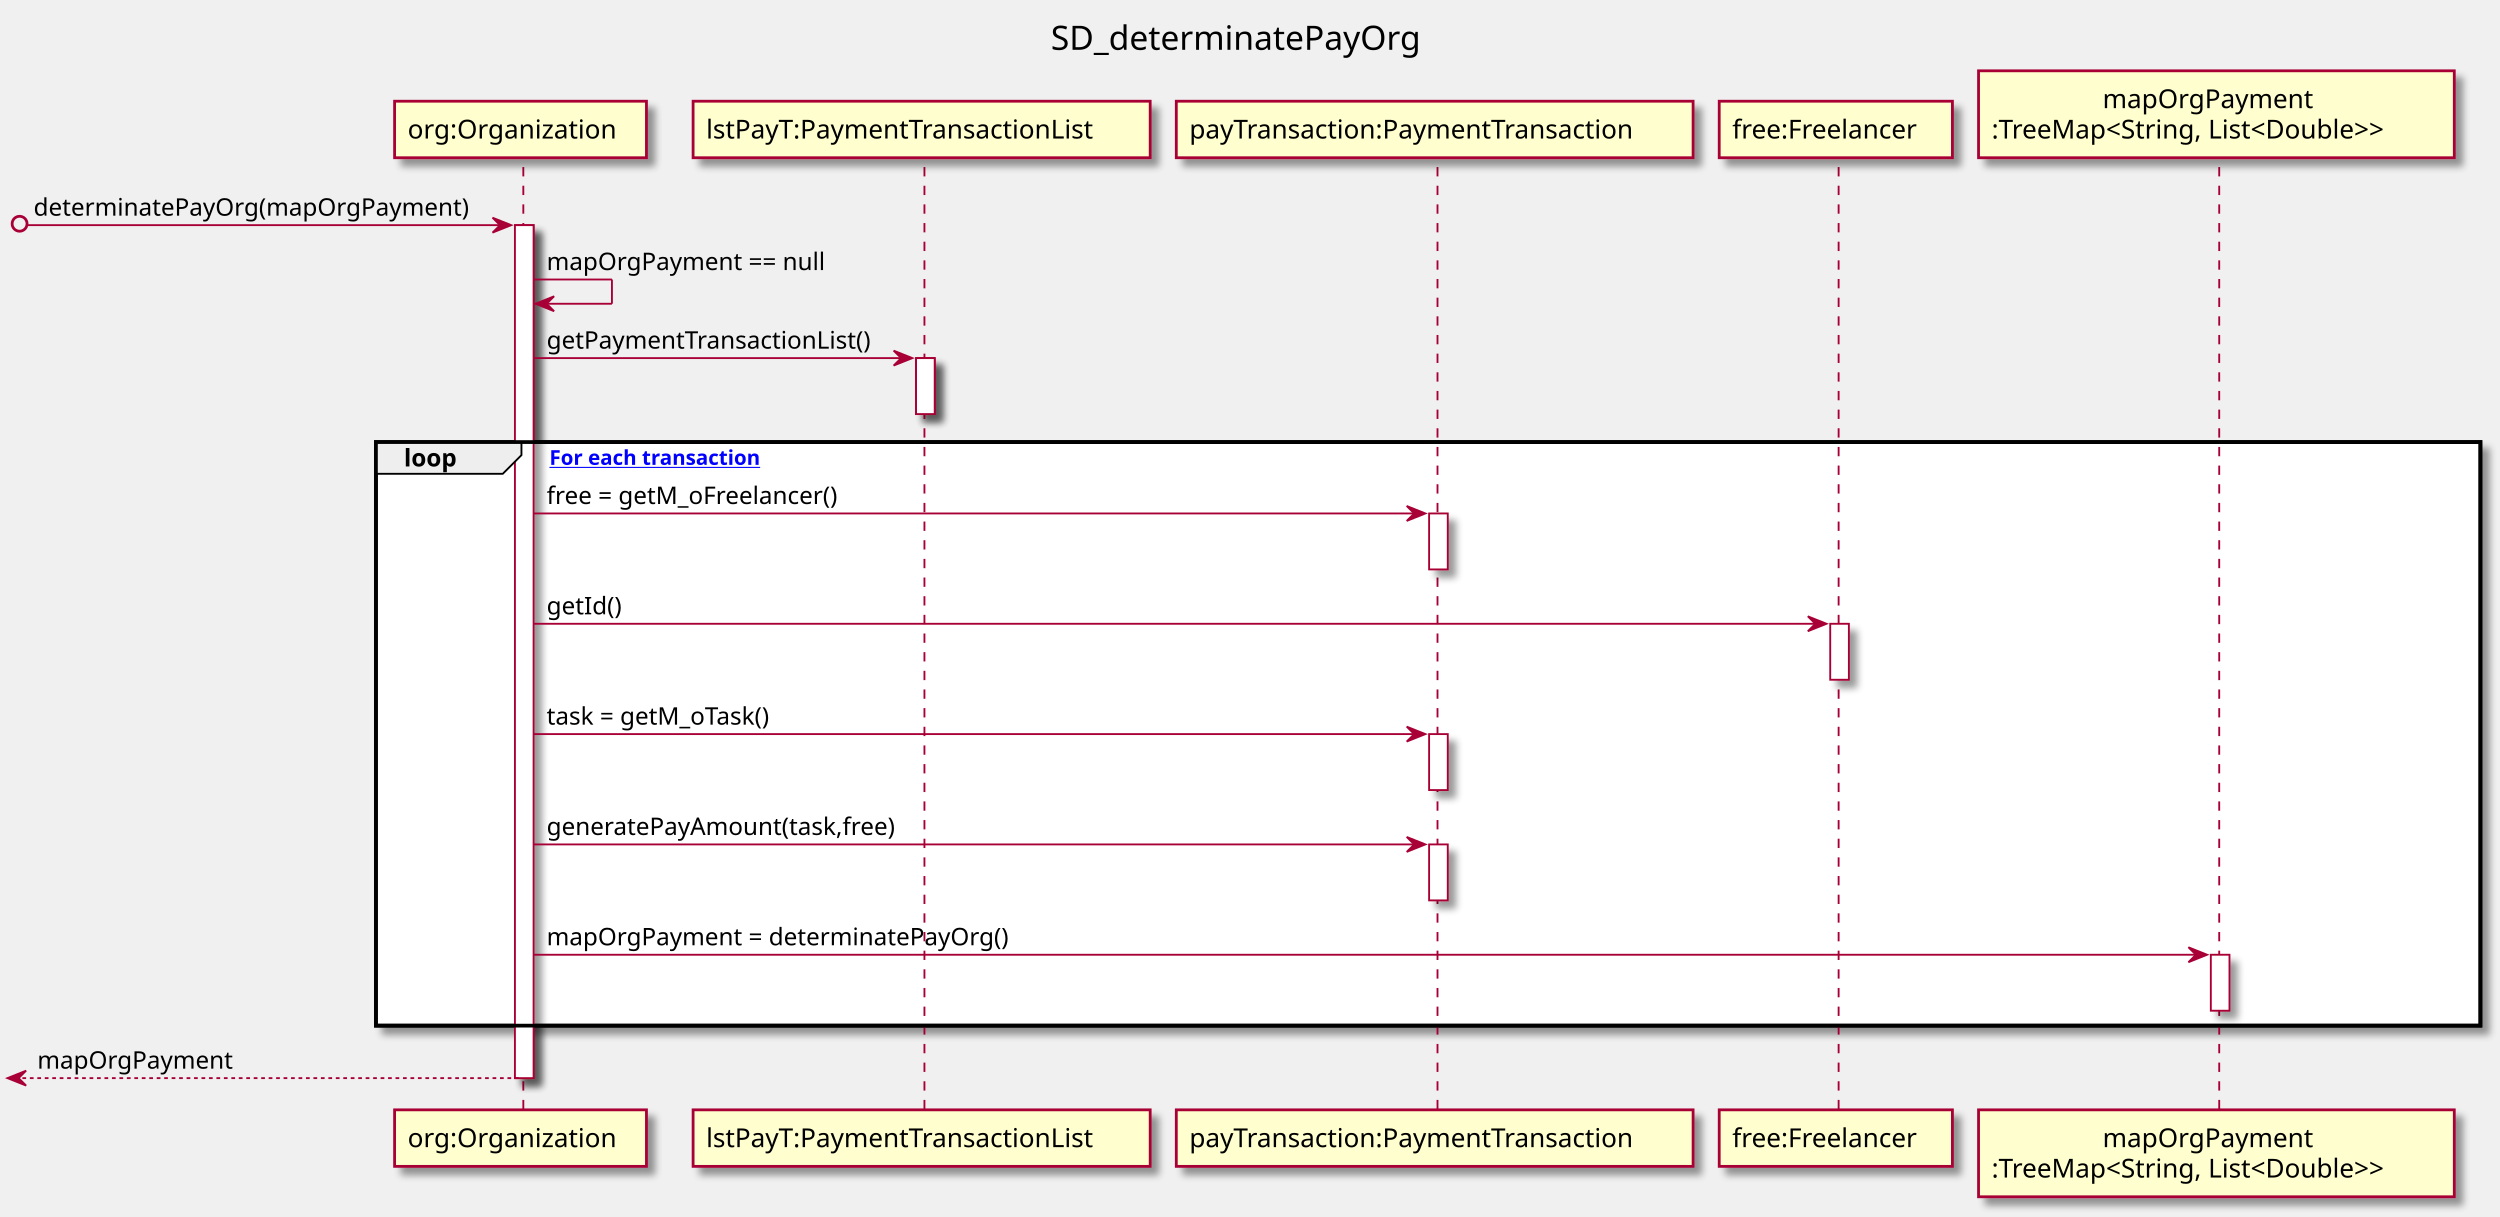
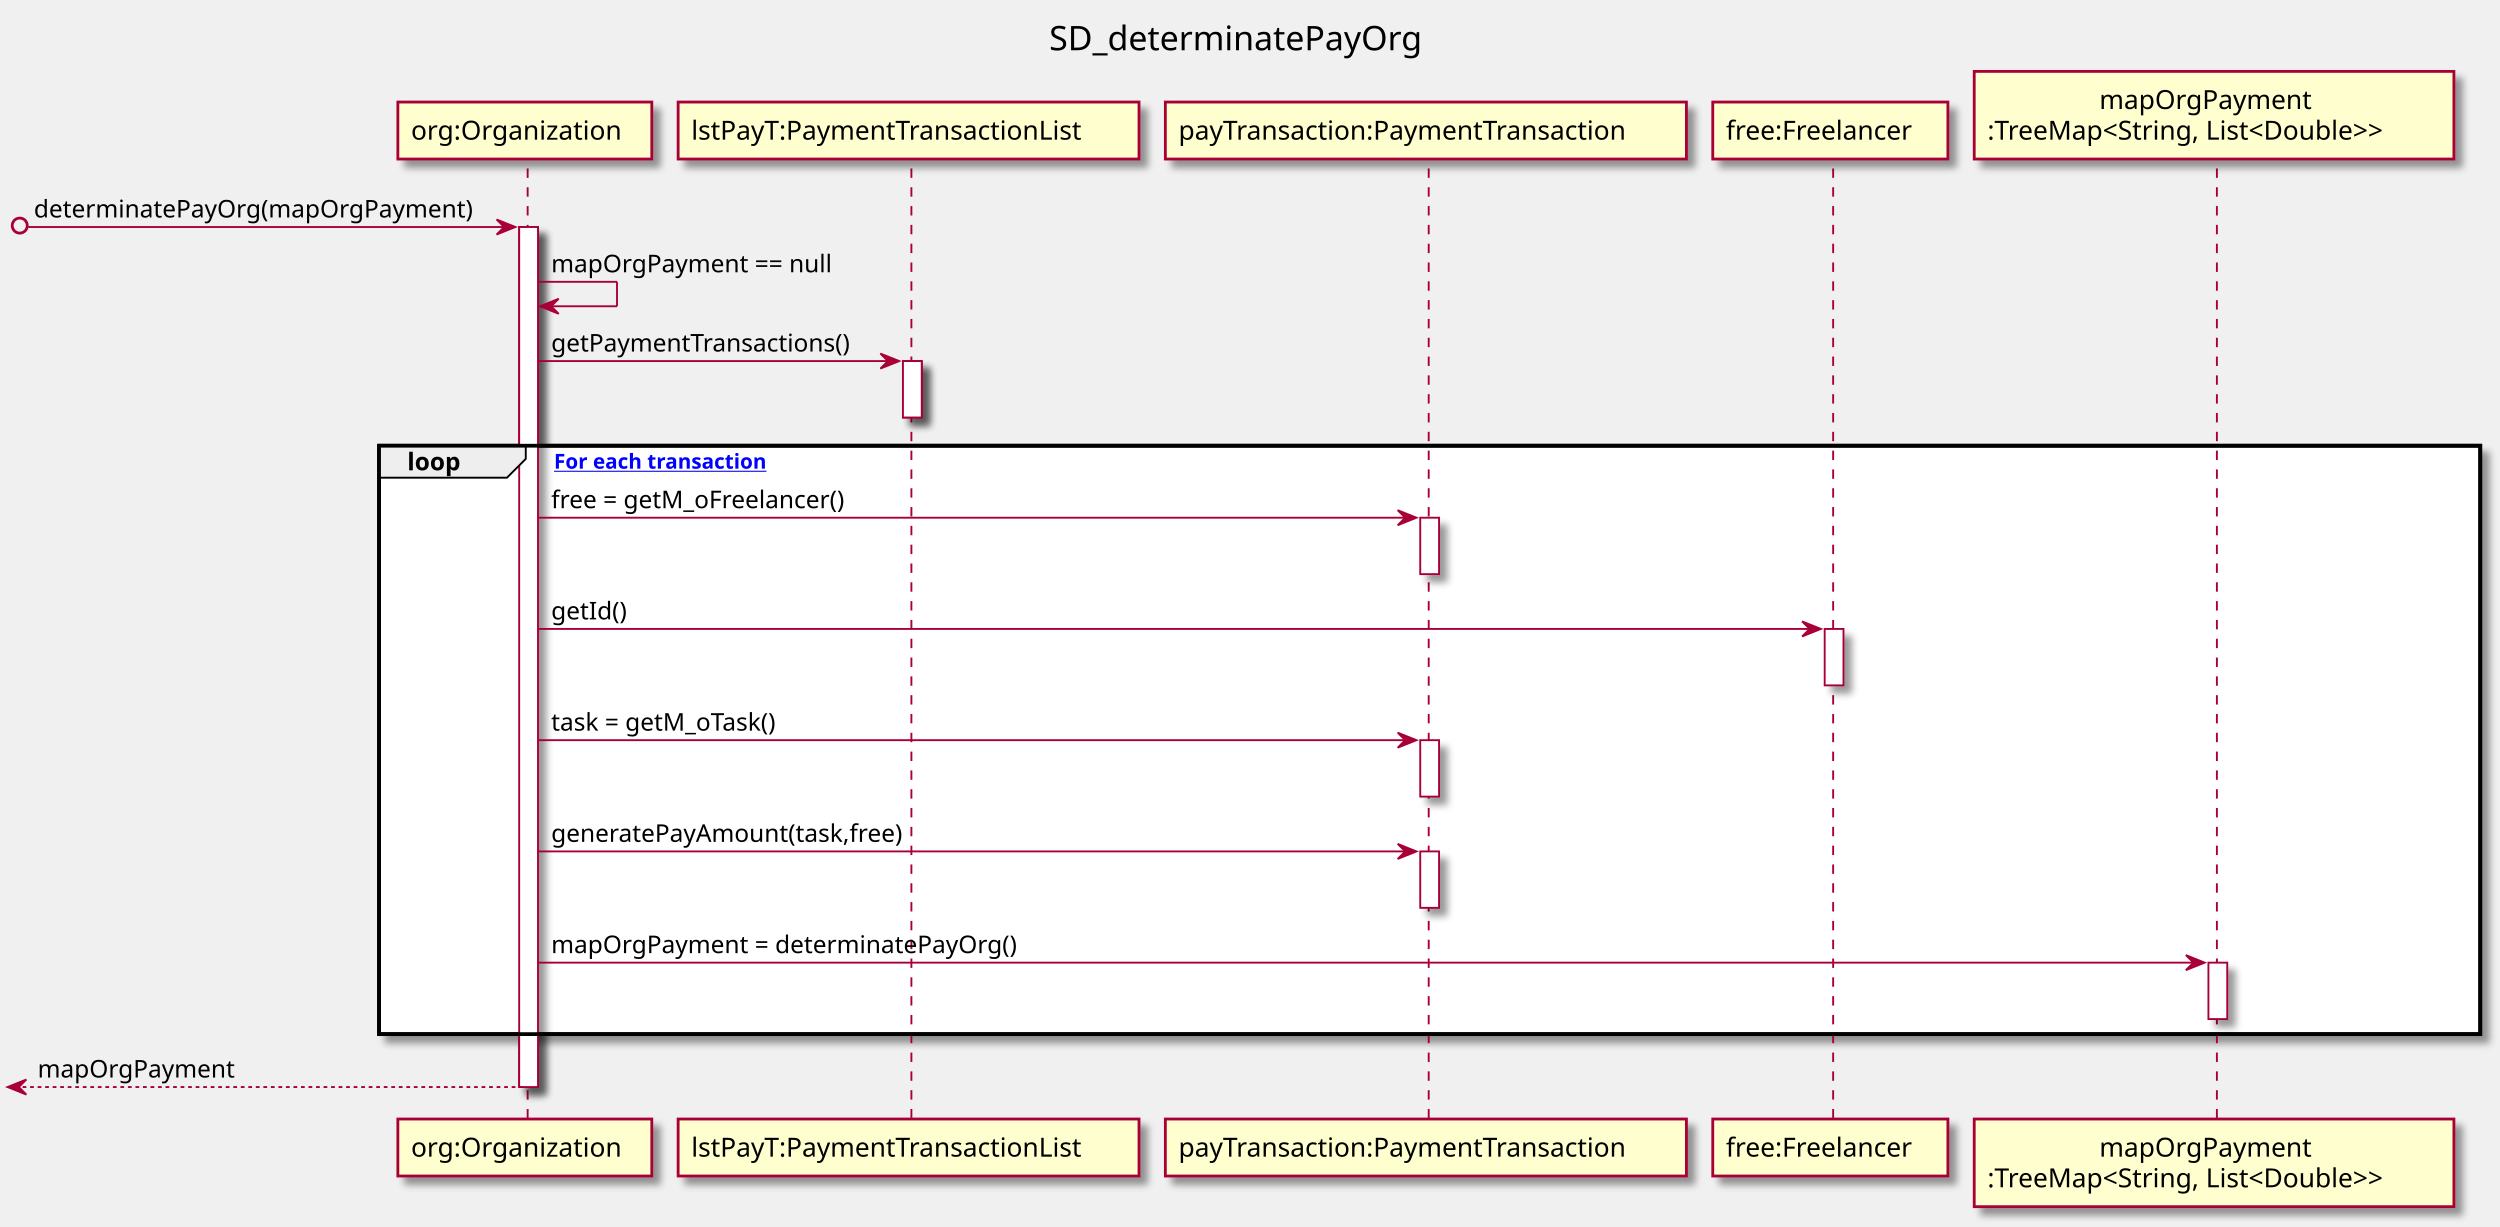
- <svg xmlns="http://www.w3.org/2000/svg" xmlns:xlink="http://www.w3.org/1999/xlink" contentScriptType="application/ecmascript" contentStyleType="text/css" height="652px" preserveAspectRatio="none" style="width:1340px;height:652px;" version="1.1" viewBox="0 0 1340 652" width="1340px" zoomAndPan="magnify">
+ <svg xmlns="http://www.w3.org/2000/svg" xmlns:xlink="http://www.w3.org/1999/xlink" contentScriptType="application/ecmascript" contentStyleType="text/css" height="652px" preserveAspectRatio="none" style="width:1329px;height:652px;" version="1.1" viewBox="0 0 1329 652" width="1329px" zoomAndPan="magnify">
  <defs>
-     <filter height="300%" id="f1a8ngxq09vyqc" width="300%" x="-1" y="-1">
+     <filter height="300%" id="f1odtwj5p8gdol" width="300%" x="-1" y="-1">
      <feGaussianBlur result="blurOut" stdDeviation="2.0" />
      <feColorMatrix in="blurOut" result="blurOut2" type="matrix" values="0 0 0 0 0 0 0 0 0 0 0 0 0 0 0 0 0 0 .4 0" />
      <feOffset dx="4.0" dy="4.0" in="blurOut2" result="blurOut3" />
      <feBlend in="SourceGraphic" in2="blurOut3" mode="normal" />
    </filter>
  </defs>
  <g>
-     <text fill="#000000" font-family="sans-serif" font-size="18" lengthAdjust="spacingAndGlyphs" textLength="216" x="563.25" y="26.708">SD_determinatePayOrg</text>
-     <rect fill="#FFFFFF" filter="url(#f1a8ngxq09vyqc)" height="457.195" style="stroke: #A80036; stroke-width: 1.0;" width="10" x="276" y="120.68" />
-     <rect fill="#FFFFFF" filter="url(#f1a8ngxq09vyqc)" height="30" style="stroke: #A80036; stroke-width: 1.0;" width="10" x="491" y="191.945" />
-     <rect fill="#FFFFFF" filter="url(#f1a8ngxq09vyqc)" height="30" style="stroke: #A80036; stroke-width: 1.0;" width="10" x="766" y="275.211" />
-     <rect fill="#FFFFFF" filter="url(#f1a8ngxq09vyqc)" height="30" style="stroke: #A80036; stroke-width: 1.0;" width="10" x="766" y="393.477" />
-     <rect fill="#FFFFFF" filter="url(#f1a8ngxq09vyqc)" height="30" style="stroke: #A80036; stroke-width: 1.0;" width="10" x="766" y="452.609" />
-     <rect fill="#FFFFFF" filter="url(#f1a8ngxq09vyqc)" height="30" style="stroke: #A80036; stroke-width: 1.0;" width="10" x="981" y="334.344" />
-     <rect fill="#FFFFFF" filter="url(#f1a8ngxq09vyqc)" height="30" style="stroke: #A80036; stroke-width: 1.0;" width="10" x="1185" y="511.742" />
-     <rect fill="#FFFFFF" filter="url(#f1a8ngxq09vyqc)" height="312.797" style="stroke: #000000; stroke-width: 2.0;" width="1128" x="201.5" y="236.945" />
+     <text fill="#000000" font-family="sans-serif" font-size="18" lengthAdjust="spacingAndGlyphs" textLength="216" x="557.75" y="26.708">SD_determinatePayOrg</text>
+     <rect fill="#FFFFFF" filter="url(#f1odtwj5p8gdol)" height="457.195" style="stroke: #A80036; stroke-width: 1.0;" width="10" x="276" y="120.68" />
+     <rect fill="#FFFFFF" filter="url(#f1odtwj5p8gdol)" height="30" style="stroke: #A80036; stroke-width: 1.0;" width="10" x="480" y="191.945" />
+     <rect fill="#FFFFFF" filter="url(#f1odtwj5p8gdol)" height="30" style="stroke: #A80036; stroke-width: 1.0;" width="10" x="755" y="275.211" />
+     <rect fill="#FFFFFF" filter="url(#f1odtwj5p8gdol)" height="30" style="stroke: #A80036; stroke-width: 1.0;" width="10" x="755" y="393.477" />
+     <rect fill="#FFFFFF" filter="url(#f1odtwj5p8gdol)" height="30" style="stroke: #A80036; stroke-width: 1.0;" width="10" x="755" y="452.609" />
+     <rect fill="#FFFFFF" filter="url(#f1odtwj5p8gdol)" height="30" style="stroke: #A80036; stroke-width: 1.0;" width="10" x="970" y="334.344" />
+     <rect fill="#FFFFFF" filter="url(#f1odtwj5p8gdol)" height="30" style="stroke: #A80036; stroke-width: 1.0;" width="10" x="1174" y="511.742" />
+     <rect fill="#FFFFFF" filter="url(#f1odtwj5p8gdol)" height="312.797" style="stroke: #000000; stroke-width: 2.0;" width="1117" x="201.5" y="236.945" />
    <line style="stroke: #A80036; stroke-width: 1.0; stroke-dasharray: 5.0,5.0;" x1="280.5" x2="280.5" y1="89.547" y2="595.875" />
-     <line style="stroke: #A80036; stroke-width: 1.0; stroke-dasharray: 5.0,5.0;" x1="495.5" x2="495.5" y1="89.547" y2="595.875" />
-     <line style="stroke: #A80036; stroke-width: 1.0; stroke-dasharray: 5.0,5.0;" x1="770.5" x2="770.5" y1="89.547" y2="595.875" />
-     <line style="stroke: #A80036; stroke-width: 1.0; stroke-dasharray: 5.0,5.0;" x1="985.5" x2="985.5" y1="89.547" y2="595.875" />
-     <line style="stroke: #A80036; stroke-width: 1.0; stroke-dasharray: 5.0,5.0;" x1="1189.5" x2="1189.5" y1="89.547" y2="595.875" />
-     <rect fill="#FEFECE" filter="url(#f1a8ngxq09vyqc)" height="30.297" style="stroke: #A80036; stroke-width: 1.5;" width="135" x="211.5" y="54.25" />
+     <line style="stroke: #A80036; stroke-width: 1.0; stroke-dasharray: 5.0,5.0;" x1="484.5" x2="484.5" y1="89.547" y2="595.875" />
+     <line style="stroke: #A80036; stroke-width: 1.0; stroke-dasharray: 5.0,5.0;" x1="759.5" x2="759.5" y1="89.547" y2="595.875" />
+     <line style="stroke: #A80036; stroke-width: 1.0; stroke-dasharray: 5.0,5.0;" x1="974.5" x2="974.5" y1="89.547" y2="595.875" />
+     <line style="stroke: #A80036; stroke-width: 1.0; stroke-dasharray: 5.0,5.0;" x1="1178.5" x2="1178.5" y1="89.547" y2="595.875" />
+     <rect fill="#FEFECE" filter="url(#f1odtwj5p8gdol)" height="30.297" style="stroke: #A80036; stroke-width: 1.5;" width="135" x="211.5" y="54.25" />
    <text fill="#000000" font-family="sans-serif" font-size="14" lengthAdjust="spacingAndGlyphs" textLength="121" x="218.5" y="74.245">org:Organization</text>
-     <rect fill="#FEFECE" filter="url(#f1a8ngxq09vyqc)" height="30.297" style="stroke: #A80036; stroke-width: 1.5;" width="135" x="211.5" y="594.875" />
+     <rect fill="#FEFECE" filter="url(#f1odtwj5p8gdol)" height="30.297" style="stroke: #A80036; stroke-width: 1.5;" width="135" x="211.5" y="594.875" />
    <text fill="#000000" font-family="sans-serif" font-size="14" lengthAdjust="spacingAndGlyphs" textLength="121" x="218.5" y="614.87">org:Organization</text>
-     <rect fill="#FEFECE" filter="url(#f1a8ngxq09vyqc)" height="30.297" style="stroke: #A80036; stroke-width: 1.5;" width="245" x="371.5" y="54.25" />
-     <text fill="#000000" font-family="sans-serif" font-size="14" lengthAdjust="spacingAndGlyphs" textLength="231" x="378.5" y="74.245">lstPayT:PaymentTransactionList</text>
-     <rect fill="#FEFECE" filter="url(#f1a8ngxq09vyqc)" height="30.297" style="stroke: #A80036; stroke-width: 1.5;" width="245" x="371.5" y="594.875" />
-     <text fill="#000000" font-family="sans-serif" font-size="14" lengthAdjust="spacingAndGlyphs" textLength="231" x="378.5" y="614.87">lstPayT:PaymentTransactionList</text>
-     <rect fill="#FEFECE" filter="url(#f1a8ngxq09vyqc)" height="30.297" style="stroke: #A80036; stroke-width: 1.5;" width="277" x="630.5" y="54.25" />
-     <text fill="#000000" font-family="sans-serif" font-size="14" lengthAdjust="spacingAndGlyphs" textLength="263" x="637.5" y="74.245">payTransaction:PaymentTransaction</text>
-     <rect fill="#FEFECE" filter="url(#f1a8ngxq09vyqc)" height="30.297" style="stroke: #A80036; stroke-width: 1.5;" width="277" x="630.5" y="594.875" />
-     <text fill="#000000" font-family="sans-serif" font-size="14" lengthAdjust="spacingAndGlyphs" textLength="263" x="637.5" y="614.87">payTransaction:PaymentTransaction</text>
-     <rect fill="#FEFECE" filter="url(#f1a8ngxq09vyqc)" height="30.297" style="stroke: #A80036; stroke-width: 1.5;" width="125" x="921.5" y="54.25" />
-     <text fill="#000000" font-family="sans-serif" font-size="14" lengthAdjust="spacingAndGlyphs" textLength="111" x="928.5" y="74.245">free:Freelancer</text>
-     <rect fill="#FEFECE" filter="url(#f1a8ngxq09vyqc)" height="30.297" style="stroke: #A80036; stroke-width: 1.5;" width="125" x="921.5" y="594.875" />
-     <text fill="#000000" font-family="sans-serif" font-size="14" lengthAdjust="spacingAndGlyphs" textLength="111" x="928.5" y="614.87">free:Freelancer</text>
-     <rect fill="#FEFECE" filter="url(#f1a8ngxq09vyqc)" height="46.594" style="stroke: #A80036; stroke-width: 1.5;" width="255" x="1060.5" y="37.953" />
-     <text fill="#000000" font-family="sans-serif" font-size="14" lengthAdjust="spacingAndGlyphs" textLength="122" x="1127" y="57.948">mapOrgPayment</text>
-     <text fill="#000000" font-family="sans-serif" font-size="14" lengthAdjust="spacingAndGlyphs" textLength="241" x="1067.5" y="74.245">:TreeMap&lt;String, List&lt;Double&gt;&gt;</text>
-     <rect fill="#FEFECE" filter="url(#f1a8ngxq09vyqc)" height="46.594" style="stroke: #A80036; stroke-width: 1.5;" width="255" x="1060.5" y="594.875" />
-     <text fill="#000000" font-family="sans-serif" font-size="14" lengthAdjust="spacingAndGlyphs" textLength="122" x="1127" y="614.87">mapOrgPayment</text>
-     <text fill="#000000" font-family="sans-serif" font-size="14" lengthAdjust="spacingAndGlyphs" textLength="241" x="1067.5" y="631.167">:TreeMap&lt;String, List&lt;Double&gt;&gt;</text>
-     <rect fill="#FFFFFF" filter="url(#f1a8ngxq09vyqc)" height="457.195" style="stroke: #A80036; stroke-width: 1.0;" width="10" x="276" y="120.68" />
-     <rect fill="#FFFFFF" filter="url(#f1a8ngxq09vyqc)" height="30" style="stroke: #A80036; stroke-width: 1.0;" width="10" x="491" y="191.945" />
-     <rect fill="#FFFFFF" filter="url(#f1a8ngxq09vyqc)" height="30" style="stroke: #A80036; stroke-width: 1.0;" width="10" x="766" y="275.211" />
-     <rect fill="#FFFFFF" filter="url(#f1a8ngxq09vyqc)" height="30" style="stroke: #A80036; stroke-width: 1.0;" width="10" x="766" y="393.477" />
-     <rect fill="#FFFFFF" filter="url(#f1a8ngxq09vyqc)" height="30" style="stroke: #A80036; stroke-width: 1.0;" width="10" x="766" y="452.609" />
-     <rect fill="#FFFFFF" filter="url(#f1a8ngxq09vyqc)" height="30" style="stroke: #A80036; stroke-width: 1.0;" width="10" x="981" y="334.344" />
-     <rect fill="#FFFFFF" filter="url(#f1a8ngxq09vyqc)" height="30" style="stroke: #A80036; stroke-width: 1.0;" width="10" x="1185" y="511.742" />
+     <rect fill="#FEFECE" filter="url(#f1odtwj5p8gdol)" height="30.297" style="stroke: #A80036; stroke-width: 1.5;" width="245" x="360.5" y="54.25" />
+     <text fill="#000000" font-family="sans-serif" font-size="14" lengthAdjust="spacingAndGlyphs" textLength="231" x="367.5" y="74.245">lstPayT:PaymentTransactionList</text>
+     <rect fill="#FEFECE" filter="url(#f1odtwj5p8gdol)" height="30.297" style="stroke: #A80036; stroke-width: 1.5;" width="245" x="360.5" y="594.875" />
+     <text fill="#000000" font-family="sans-serif" font-size="14" lengthAdjust="spacingAndGlyphs" textLength="231" x="367.5" y="614.87">lstPayT:PaymentTransactionList</text>
+     <rect fill="#FEFECE" filter="url(#f1odtwj5p8gdol)" height="30.297" style="stroke: #A80036; stroke-width: 1.5;" width="277" x="619.5" y="54.25" />
+     <text fill="#000000" font-family="sans-serif" font-size="14" lengthAdjust="spacingAndGlyphs" textLength="263" x="626.5" y="74.245">payTransaction:PaymentTransaction</text>
+     <rect fill="#FEFECE" filter="url(#f1odtwj5p8gdol)" height="30.297" style="stroke: #A80036; stroke-width: 1.5;" width="277" x="619.5" y="594.875" />
+     <text fill="#000000" font-family="sans-serif" font-size="14" lengthAdjust="spacingAndGlyphs" textLength="263" x="626.5" y="614.87">payTransaction:PaymentTransaction</text>
+     <rect fill="#FEFECE" filter="url(#f1odtwj5p8gdol)" height="30.297" style="stroke: #A80036; stroke-width: 1.5;" width="125" x="910.5" y="54.25" />
+     <text fill="#000000" font-family="sans-serif" font-size="14" lengthAdjust="spacingAndGlyphs" textLength="111" x="917.5" y="74.245">free:Freelancer</text>
+     <rect fill="#FEFECE" filter="url(#f1odtwj5p8gdol)" height="30.297" style="stroke: #A80036; stroke-width: 1.5;" width="125" x="910.5" y="594.875" />
+     <text fill="#000000" font-family="sans-serif" font-size="14" lengthAdjust="spacingAndGlyphs" textLength="111" x="917.5" y="614.87">free:Freelancer</text>
+     <rect fill="#FEFECE" filter="url(#f1odtwj5p8gdol)" height="46.594" style="stroke: #A80036; stroke-width: 1.5;" width="255" x="1049.5" y="37.953" />
+     <text fill="#000000" font-family="sans-serif" font-size="14" lengthAdjust="spacingAndGlyphs" textLength="122" x="1116" y="57.948">mapOrgPayment</text>
+     <text fill="#000000" font-family="sans-serif" font-size="14" lengthAdjust="spacingAndGlyphs" textLength="241" x="1056.5" y="74.245">:TreeMap&lt;String, List&lt;Double&gt;&gt;</text>
+     <rect fill="#FEFECE" filter="url(#f1odtwj5p8gdol)" height="46.594" style="stroke: #A80036; stroke-width: 1.5;" width="255" x="1049.5" y="594.875" />
+     <text fill="#000000" font-family="sans-serif" font-size="14" lengthAdjust="spacingAndGlyphs" textLength="122" x="1116" y="614.87">mapOrgPayment</text>
+     <text fill="#000000" font-family="sans-serif" font-size="14" lengthAdjust="spacingAndGlyphs" textLength="241" x="1056.5" y="631.167">:TreeMap&lt;String, List&lt;Double&gt;&gt;</text>
+     <rect fill="#FFFFFF" filter="url(#f1odtwj5p8gdol)" height="457.195" style="stroke: #A80036; stroke-width: 1.0;" width="10" x="276" y="120.68" />
+     <rect fill="#FFFFFF" filter="url(#f1odtwj5p8gdol)" height="30" style="stroke: #A80036; stroke-width: 1.0;" width="10" x="480" y="191.945" />
+     <rect fill="#FFFFFF" filter="url(#f1odtwj5p8gdol)" height="30" style="stroke: #A80036; stroke-width: 1.0;" width="10" x="755" y="275.211" />
+     <rect fill="#FFFFFF" filter="url(#f1odtwj5p8gdol)" height="30" style="stroke: #A80036; stroke-width: 1.0;" width="10" x="755" y="393.477" />
+     <rect fill="#FFFFFF" filter="url(#f1odtwj5p8gdol)" height="30" style="stroke: #A80036; stroke-width: 1.0;" width="10" x="755" y="452.609" />
+     <rect fill="#FFFFFF" filter="url(#f1odtwj5p8gdol)" height="30" style="stroke: #A80036; stroke-width: 1.0;" width="10" x="970" y="334.344" />
+     <rect fill="#FFFFFF" filter="url(#f1odtwj5p8gdol)" height="30" style="stroke: #A80036; stroke-width: 1.0;" width="10" x="1174" y="511.742" />
    <ellipse cx="10.5" cy="119.93" fill="none" rx="4" ry="4" style="stroke: #A80036; stroke-width: 1.5;" />
    <polygon fill="#A80036" points="264,116.68,274,120.68,264,124.68,268,120.68" style="stroke: #A80036; stroke-width: 1.0;" />
    <line style="stroke: #A80036; stroke-width: 1.0;" x1="15" x2="270" y1="120.68" y2="120.68" />
    <text fill="#000000" font-family="sans-serif" font-size="13" lengthAdjust="spacingAndGlyphs" textLength="246" x="18" y="115.614">determinatePayOrg(mapOrgPayment)</text>
    <line style="stroke: #A80036; stroke-width: 1.0;" x1="286" x2="328" y1="149.812" y2="149.812" />
    <line style="stroke: #A80036; stroke-width: 1.0;" x1="328" x2="328" y1="149.812" y2="162.812" />
    <line style="stroke: #A80036; stroke-width: 1.0;" x1="287" x2="328" y1="162.812" y2="162.812" />
    <polygon fill="#A80036" points="297,158.812,287,162.812,297,166.812,293,162.812" style="stroke: #A80036; stroke-width: 1.0;" />
    <text fill="#000000" font-family="sans-serif" font-size="13" lengthAdjust="spacingAndGlyphs" textLength="160" x="293" y="144.747">mapOrgPayment == null</text>
-     <polygon fill="#A80036" points="479,187.945,489,191.945,479,195.945,483,191.945" style="stroke: #A80036; stroke-width: 1.0;" />
-     <line style="stroke: #A80036; stroke-width: 1.0;" x1="286" x2="485" y1="191.945" y2="191.945" />
-     <text fill="#000000" font-family="sans-serif" font-size="13" lengthAdjust="spacingAndGlyphs" textLength="186" x="293" y="186.879">getPaymentTransactionList()</text>
+     <polygon fill="#A80036" points="468,187.945,478,191.945,468,195.945,472,191.945" style="stroke: #A80036; stroke-width: 1.0;" />
+     <line style="stroke: #A80036; stroke-width: 1.0;" x1="286" x2="474" y1="191.945" y2="191.945" />
+     <text fill="#000000" font-family="sans-serif" font-size="13" lengthAdjust="spacingAndGlyphs" textLength="171" x="293" y="186.879">getPaymentTransactions()</text>
    <path d="M201.5,236.945 L279.5,236.945 L279.5,243.945 L269.5,253.945 L201.5,253.945 L201.5,236.945 " fill="#EEEEEE" style="stroke: #000000; stroke-width: 1.0;" />
-     <rect fill="none" height="312.797" style="stroke: #000000; stroke-width: 2.0;" width="1128" x="201.5" y="236.945" />
+     <rect fill="none" height="312.797" style="stroke: #000000; stroke-width: 2.0;" width="1117" x="201.5" y="236.945" />
    <text fill="#000000" font-family="sans-serif" font-size="13" font-weight="bold" lengthAdjust="spacingAndGlyphs" textLength="33" x="216.5" y="250.012">loop</text>
    <a href="" target="_top" title="" xlink:actuate="onRequest" xlink:href="" xlink:show="new" xlink:title="" xlink:type="simple">
      <text fill="#0000FF" font-family="sans-serif" font-size="11" font-weight="bold" lengthAdjust="spacingAndGlyphs" text-decoration="underline" textLength="140" x="294.5" y="249.156">For each transaction</text>
    </a>
-     <polygon fill="#A80036" points="754,271.211,764,275.211,754,279.211,758,275.211" style="stroke: #A80036; stroke-width: 1.0;" />
-     <line style="stroke: #A80036; stroke-width: 1.0;" x1="286" x2="760" y1="275.211" y2="275.211" />
+     <polygon fill="#A80036" points="743,271.211,753,275.211,743,279.211,747,275.211" style="stroke: #A80036; stroke-width: 1.0;" />
+     <line style="stroke: #A80036; stroke-width: 1.0;" x1="286" x2="749" y1="275.211" y2="275.211" />
    <text fill="#000000" font-family="sans-serif" font-size="13" lengthAdjust="spacingAndGlyphs" textLength="167" x="293" y="270.145">free = getM_oFreelancer()</text>
-     <polygon fill="#A80036" points="969,330.344,979,334.344,969,338.344,973,334.344" style="stroke: #A80036; stroke-width: 1.0;" />
-     <line style="stroke: #A80036; stroke-width: 1.0;" x1="286" x2="975" y1="334.344" y2="334.344" />
+     <polygon fill="#A80036" points="958,330.344,968,334.344,958,338.344,962,334.344" style="stroke: #A80036; stroke-width: 1.0;" />
+     <line style="stroke: #A80036; stroke-width: 1.0;" x1="286" x2="964" y1="334.344" y2="334.344" />
    <text fill="#000000" font-family="sans-serif" font-size="13" lengthAdjust="spacingAndGlyphs" textLength="42" x="293" y="329.278">getId()</text>
-     <polygon fill="#A80036" points="754,389.477,764,393.477,754,397.477,758,393.477" style="stroke: #A80036; stroke-width: 1.0;" />
-     <line style="stroke: #A80036; stroke-width: 1.0;" x1="286" x2="760" y1="393.477" y2="393.477" />
+     <polygon fill="#A80036" points="743,389.477,753,393.477,743,397.477,747,393.477" style="stroke: #A80036; stroke-width: 1.0;" />
+     <line style="stroke: #A80036; stroke-width: 1.0;" x1="286" x2="749" y1="393.477" y2="393.477" />
    <text fill="#000000" font-family="sans-serif" font-size="13" lengthAdjust="spacingAndGlyphs" textLength="131" x="293" y="388.411">task = getM_oTask()</text>
-     <polygon fill="#A80036" points="754,448.609,764,452.609,754,456.609,758,452.609" style="stroke: #A80036; stroke-width: 1.0;" />
-     <line style="stroke: #A80036; stroke-width: 1.0;" x1="286" x2="760" y1="452.609" y2="452.609" />
+     <polygon fill="#A80036" points="743,448.609,753,452.609,743,456.609,747,452.609" style="stroke: #A80036; stroke-width: 1.0;" />
+     <line style="stroke: #A80036; stroke-width: 1.0;" x1="286" x2="749" y1="452.609" y2="452.609" />
    <text fill="#000000" font-family="sans-serif" font-size="13" lengthAdjust="spacingAndGlyphs" textLength="200" x="293" y="447.543">generatePayAmount(task,free)</text>
-     <polygon fill="#A80036" points="1173,507.742,1183,511.742,1173,515.742,1177,511.742" style="stroke: #A80036; stroke-width: 1.0;" />
-     <line style="stroke: #A80036; stroke-width: 1.0;" x1="286" x2="1179" y1="511.742" y2="511.742" />
+     <polygon fill="#A80036" points="1162,507.742,1172,511.742,1162,515.742,1166,511.742" style="stroke: #A80036; stroke-width: 1.0;" />
+     <line style="stroke: #A80036; stroke-width: 1.0;" x1="286" x2="1168" y1="511.742" y2="511.742" />
    <text fill="#000000" font-family="sans-serif" font-size="13" lengthAdjust="spacingAndGlyphs" textLength="264" x="293" y="506.676">mapOrgPayment = determinatePayOrg()</text>
    <polygon fill="#A80036" points="14,573.875,4,577.875,14,581.875,10,577.875" style="stroke: #A80036; stroke-width: 1.0;" />
    <line style="stroke: #A80036; stroke-width: 1.0; stroke-dasharray: 2.0,2.0;" x1="8" x2="280" y1="577.875" y2="577.875" />
    <text fill="#000000" font-family="sans-serif" font-size="13" lengthAdjust="spacingAndGlyphs" textLength="110" x="20" y="572.809">mapOrgPayment</text>
  </g>
</svg>
